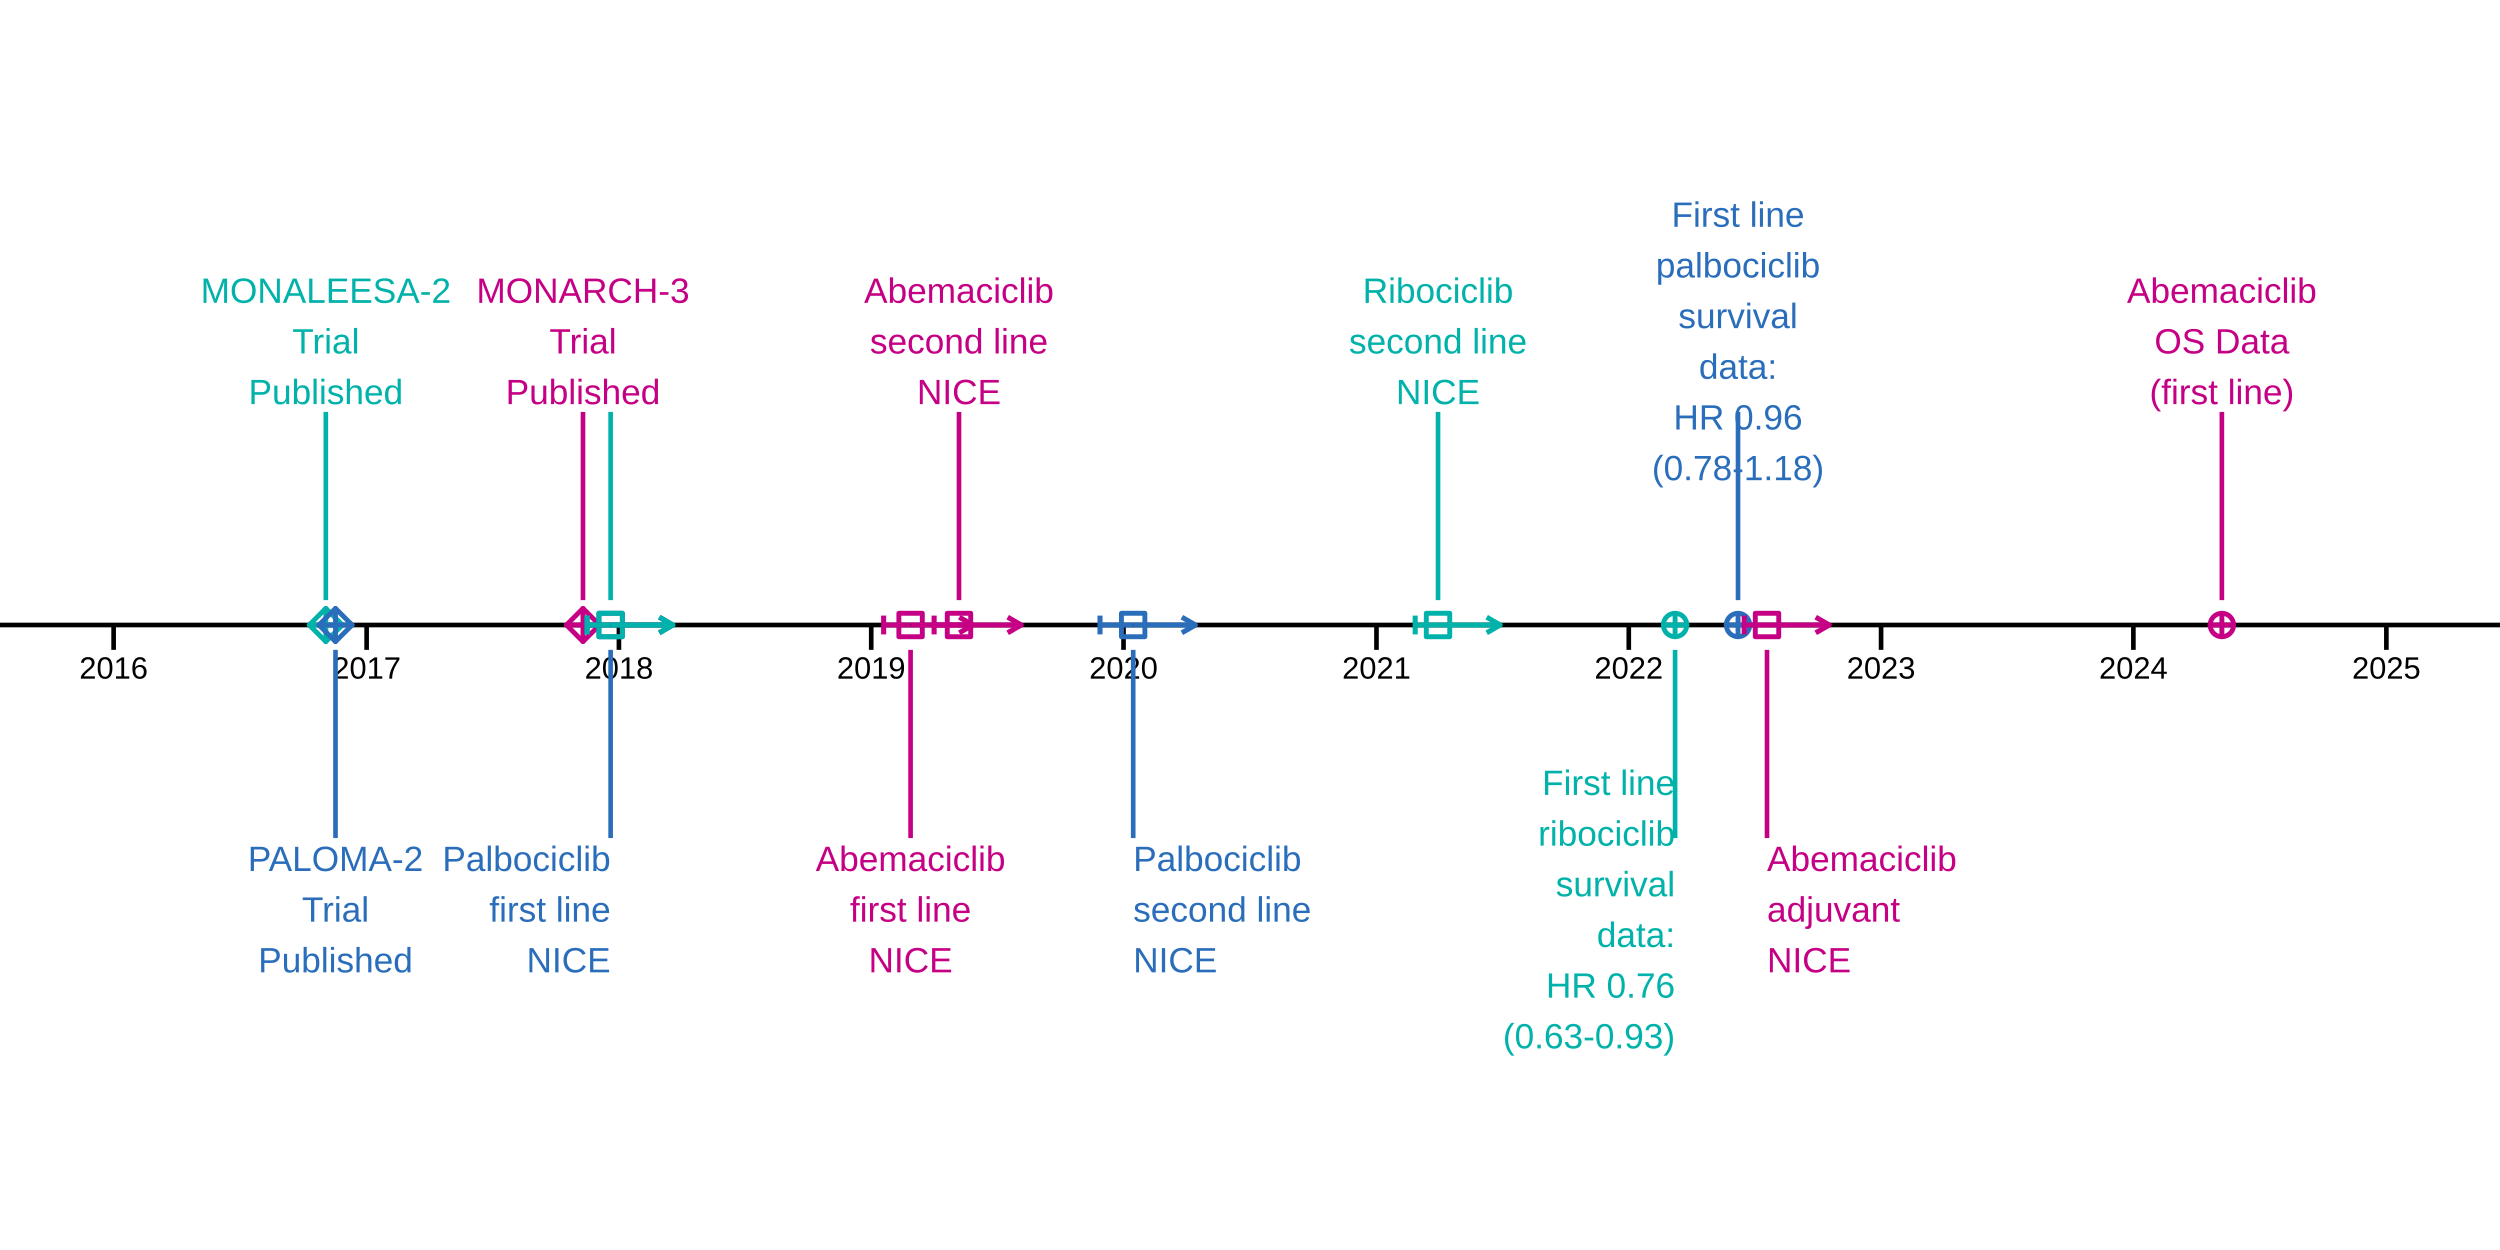
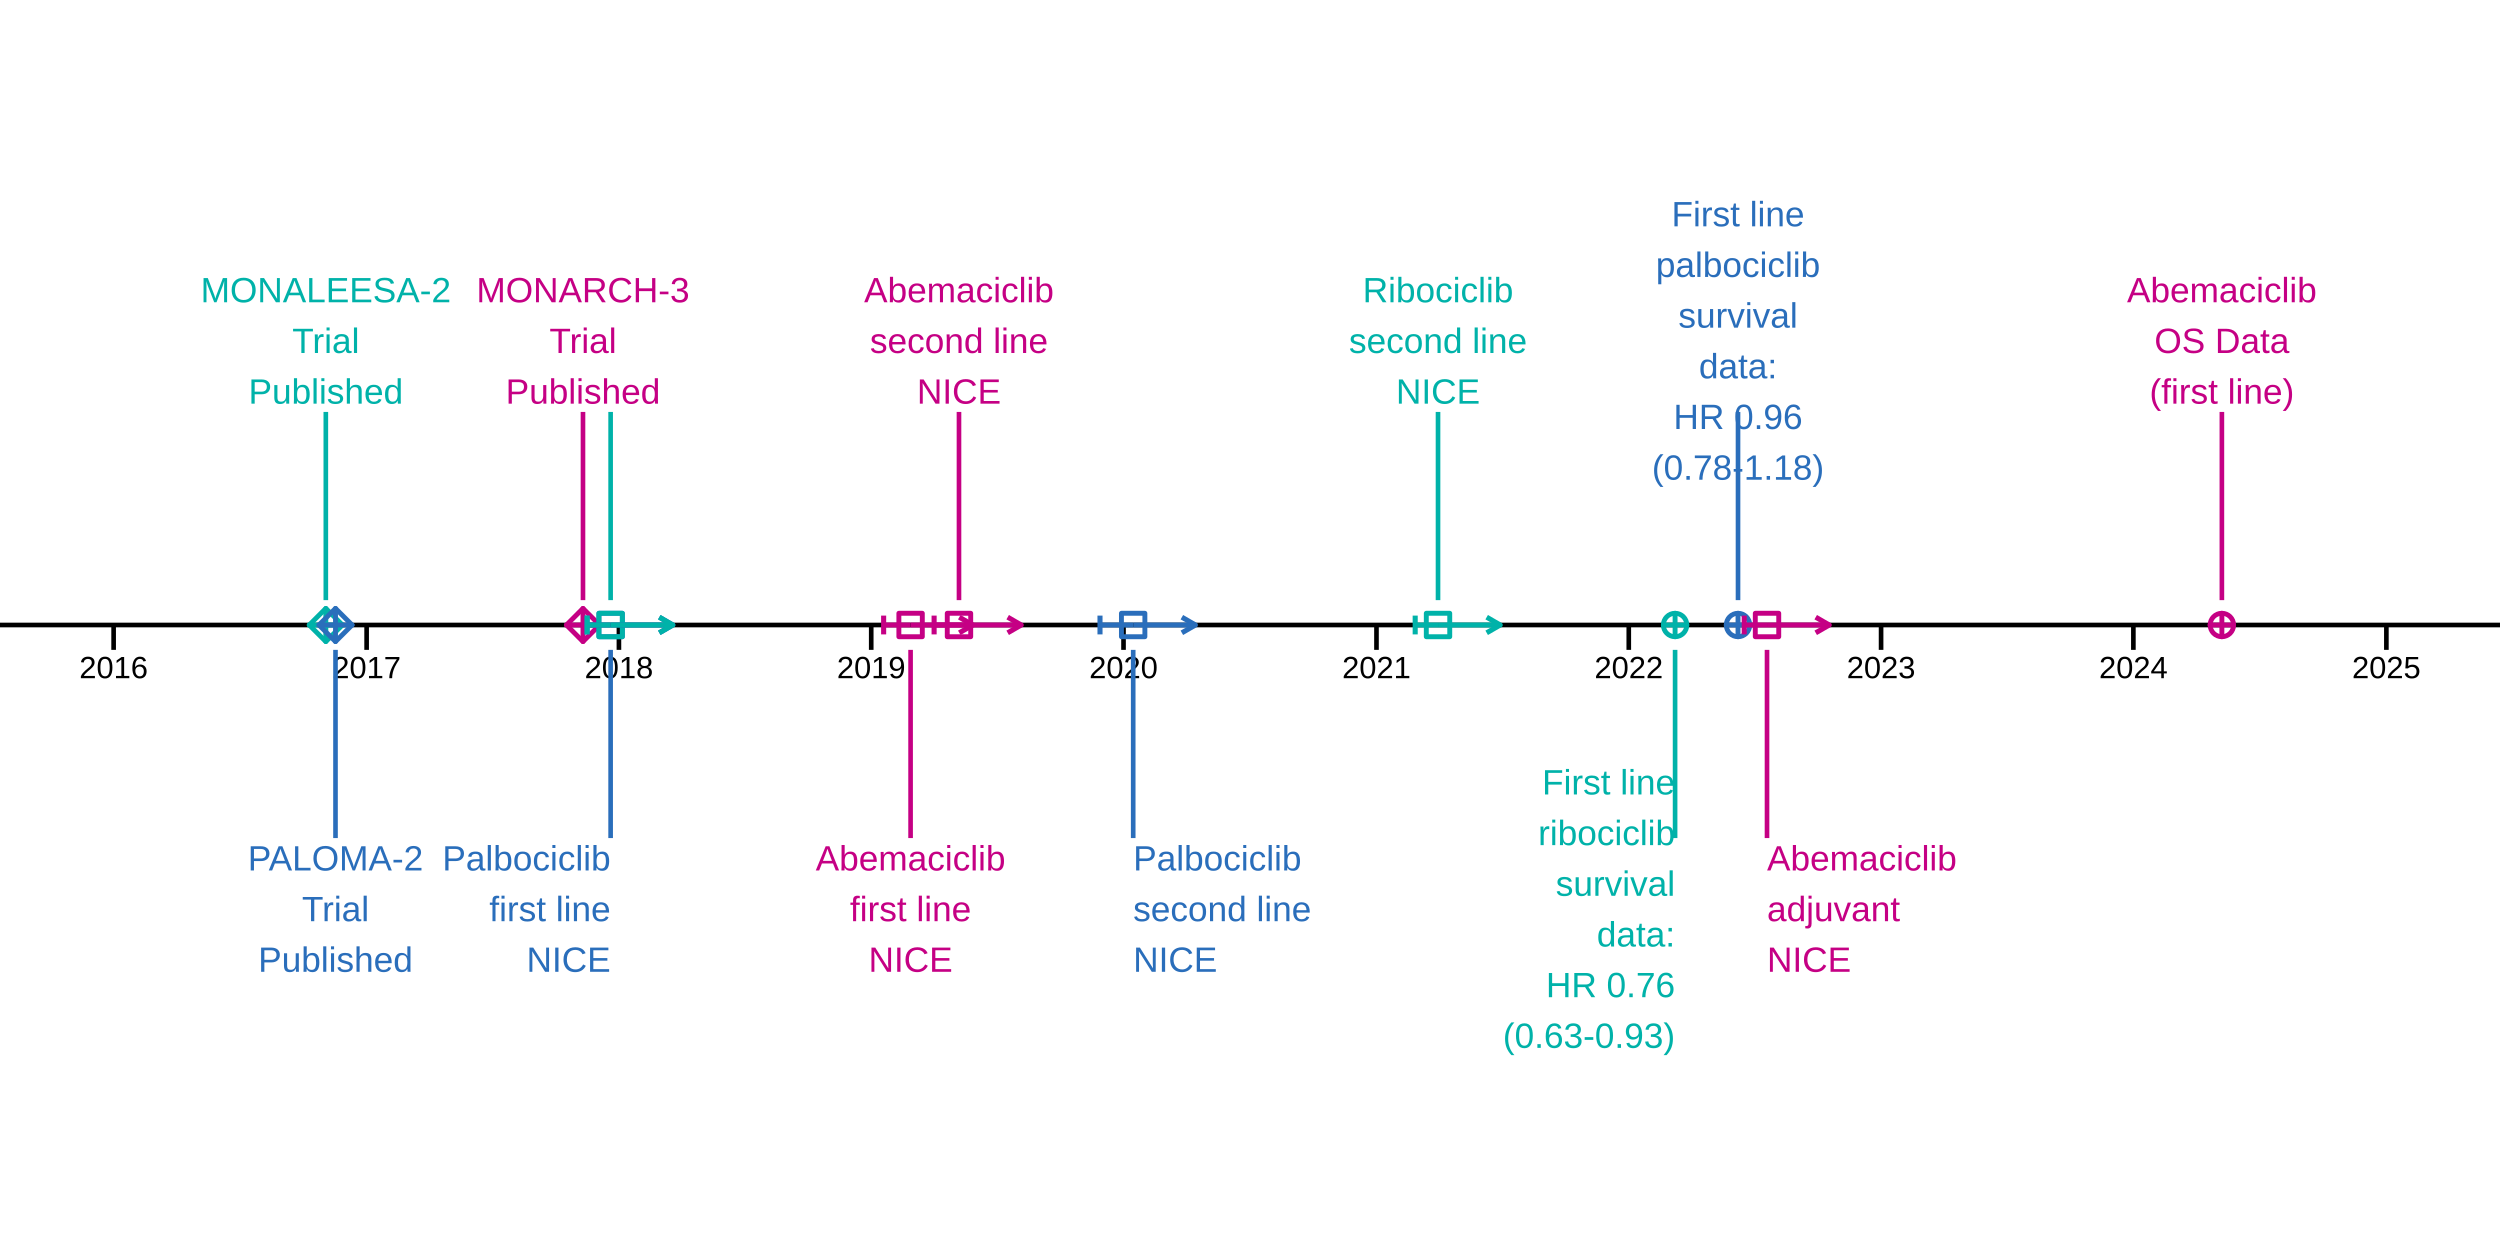
- <svg xmlns="http://www.w3.org/2000/svg" class="svglite" width="576.00pt" height="288.00pt" viewBox="0 0 576.00 288.00">
-   <defs>
-     <style type="text/css">
+ <svg xmlns="http://www.w3.org/2000/svg" width="576.00pt" height="288.00pt" viewBox="0 0 576.00 288.00">
+   <g class="svglite">
+     <defs>
+       <style type="text/css">
    .svglite line, .svglite polyline, .svglite polygon, .svglite path, .svglite rect, .svglite circle {
      fill: none;
      stroke: #000000;
      stroke-linecap: round;
      stroke-linejoin: round;
      stroke-miterlimit: 10.00;
    }
    .svglite text {
      white-space: pre;
    }
+     .svglite g.glyphgroup path {
+       fill: inherit;
+       stroke: none;
+     }
  </style>
-   </defs>
-   <rect width="100%" height="100%" style="stroke: none; fill: none;" />
-   <defs>
-     <clipPath id="cpMC4wMHw1NzYuMDB8MC4wMHwyODguMDA=">
-       <rect x="0.00" y="0.00" width="576.00" height="288.00" />
-     </clipPath>
-   </defs>
-   <g clip-path="url(#cpMC4wMHw1NzYuMDB8MC4wMHwyODguMDA=)">
-     <line x1="0.00" y1="144.00" x2="576.00" y2="144.00" style="stroke-width: 1.07; stroke-linecap: butt;" />
-     <line x1="26.18" y1="144.00" x2="26.18" y2="149.73" style="stroke-width: 1.07; stroke-linecap: butt;" />
-     <line x1="84.47" y1="144.00" x2="84.47" y2="149.73" style="stroke-width: 1.07; stroke-linecap: butt;" />
-     <line x1="142.60" y1="144.00" x2="142.60" y2="149.73" style="stroke-width: 1.07; stroke-linecap: butt;" />
-     <line x1="200.73" y1="144.00" x2="200.73" y2="149.73" style="stroke-width: 1.07; stroke-linecap: butt;" />
-     <line x1="258.86" y1="144.00" x2="258.86" y2="149.73" style="stroke-width: 1.07; stroke-linecap: butt;" />
-     <line x1="317.14" y1="144.00" x2="317.14" y2="149.73" style="stroke-width: 1.07; stroke-linecap: butt;" />
-     <line x1="375.27" y1="144.00" x2="375.27" y2="149.73" style="stroke-width: 1.07; stroke-linecap: butt;" />
-     <line x1="433.40" y1="144.00" x2="433.40" y2="149.73" style="stroke-width: 1.07; stroke-linecap: butt;" />
-     <line x1="491.53" y1="144.00" x2="491.53" y2="149.73" style="stroke-width: 1.07; stroke-linecap: butt;" />
-     <line x1="549.82" y1="144.00" x2="549.82" y2="149.73" style="stroke-width: 1.07; stroke-linecap: butt;" />
-     <text x="26.18" y="156.36" text-anchor="middle" style="font-size: 7.11px; font-family: &quot;Arial&quot;;" textLength="15.81px" lengthAdjust="spacingAndGlyphs">2016</text>
-     <text x="84.47" y="156.36" text-anchor="middle" style="font-size: 7.11px; font-family: &quot;Arial&quot;;" textLength="15.81px" lengthAdjust="spacingAndGlyphs">2017</text>
-     <text x="142.60" y="156.36" text-anchor="middle" style="font-size: 7.11px; font-family: &quot;Arial&quot;;" textLength="15.81px" lengthAdjust="spacingAndGlyphs">2018</text>
-     <text x="200.73" y="156.36" text-anchor="middle" style="font-size: 7.11px; font-family: &quot;Arial&quot;;" textLength="15.81px" lengthAdjust="spacingAndGlyphs">2019</text>
-     <text x="258.86" y="156.36" text-anchor="middle" style="font-size: 7.11px; font-family: &quot;Arial&quot;;" textLength="15.81px" lengthAdjust="spacingAndGlyphs">2020</text>
-     <text x="317.14" y="156.36" text-anchor="middle" style="font-size: 7.11px; font-family: &quot;Arial&quot;;" textLength="15.81px" lengthAdjust="spacingAndGlyphs">2021</text>
-     <text x="375.27" y="156.36" text-anchor="middle" style="font-size: 7.11px; font-family: &quot;Arial&quot;;" textLength="15.81px" lengthAdjust="spacingAndGlyphs">2022</text>
-     <text x="433.40" y="156.36" text-anchor="middle" style="font-size: 7.11px; font-family: &quot;Arial&quot;;" textLength="15.81px" lengthAdjust="spacingAndGlyphs">2023</text>
-     <text x="491.53" y="156.36" text-anchor="middle" style="font-size: 7.11px; font-family: &quot;Arial&quot;;" textLength="15.81px" lengthAdjust="spacingAndGlyphs">2024</text>
-     <text x="549.82" y="156.36" text-anchor="middle" style="font-size: 7.11px; font-family: &quot;Arial&quot;;" textLength="15.81px" lengthAdjust="spacingAndGlyphs">2025</text>
-     <line x1="71.25" y1="144.00" x2="78.89" y2="144.00" style="stroke-width: 1.13; stroke: #00B2A9;" />
-     <line x1="75.07" y1="147.82" x2="75.07" y2="140.18" style="stroke-width: 1.13; stroke: #00B2A9;" />
-     <polygon points="71.25,144.00 75.07,140.18 78.89,144.00 75.07,147.82 " style="stroke-width: 1.13; stroke: #00B2A9;" />
-     <line x1="73.48" y1="144.00" x2="81.12" y2="144.00" style="stroke-width: 1.13; stroke: #2A6EBB;" />
-     <line x1="77.30" y1="147.82" x2="77.30" y2="140.18" style="stroke-width: 1.13; stroke: #2A6EBB;" />
-     <polygon points="73.48,144.00 77.30,140.18 81.12,144.00 77.30,147.82 " style="stroke-width: 1.13; stroke: #2A6EBB;" />
-     <line x1="130.50" y1="144.00" x2="138.14" y2="144.00" style="stroke-width: 1.13; stroke: #C50084;" />
-     <line x1="134.32" y1="147.82" x2="134.32" y2="140.18" style="stroke-width: 1.13; stroke: #C50084;" />
-     <polygon points="130.50,144.00 134.32,140.18 138.14,144.00 134.32,147.82 " style="stroke-width: 1.13; stroke: #C50084;" />
-     <rect x="137.99" y="141.30" width="5.40" height="5.40" style="stroke-width: 1.13; stroke: #2A6EBB;" />
-     <rect x="137.99" y="141.30" width="5.40" height="5.40" style="stroke-width: 1.13; stroke: #00B2A9;" />
-     <rect x="207.10" y="141.30" width="5.40" height="5.40" style="stroke-width: 1.13; stroke: #C50084;" />
-     <rect x="218.25" y="141.30" width="5.40" height="5.40" style="stroke-width: 1.13; stroke: #C50084;" />
-     <rect x="258.38" y="141.30" width="5.40" height="5.40" style="stroke-width: 1.13; stroke: #2A6EBB;" />
-     <rect x="328.62" y="141.30" width="5.40" height="5.40" style="stroke-width: 1.13; stroke: #00B2A9;" />
-     <circle cx="385.94" cy="144.00" r="2.70" style="stroke-width: 1.13; stroke: #00B2A9;" />
-     <line x1="383.24" y1="144.00" x2="388.64" y2="144.00" style="stroke-width: 1.13; stroke: #00B2A9;" />
-     <line x1="385.94" y1="146.70" x2="385.94" y2="141.30" style="stroke-width: 1.13; stroke: #00B2A9;" />
-     <circle cx="400.44" cy="144.00" r="2.70" style="stroke-width: 1.13; stroke: #2A6EBB;" />
-     <line x1="397.73" y1="144.00" x2="403.14" y2="144.00" style="stroke-width: 1.13; stroke: #2A6EBB;" />
-     <line x1="400.44" y1="146.70" x2="400.44" y2="141.30" style="stroke-width: 1.13; stroke: #2A6EBB;" />
-     <rect x="404.42" y="141.30" width="5.40" height="5.40" style="stroke-width: 1.13; stroke: #C50084;" />
-     <circle cx="511.92" cy="144.00" r="2.70" style="stroke-width: 1.13; stroke: #C50084;" />
-     <line x1="509.21" y1="144.00" x2="514.62" y2="144.00" style="stroke-width: 1.13; stroke: #C50084;" />
-     <line x1="511.92" y1="146.70" x2="511.92" y2="141.30" style="stroke-width: 1.13; stroke: #C50084;" />
-     <text x="75.07" y="69.77" text-anchor="middle" style="font-size: 8.11px;fill: #00B2A9; font-family: &quot;Arial&quot;;" textLength="57.57px" lengthAdjust="spacingAndGlyphs">MONALEESA-2</text>
-     <text x="75.07" y="81.44" text-anchor="middle" style="font-size: 8.11px;fill: #00B2A9; font-family: &quot;Arial&quot;;" textLength="15.44px" lengthAdjust="spacingAndGlyphs">Trial</text>
-     <text x="75.07" y="93.12" text-anchor="middle" style="font-size: 8.11px;fill: #00B2A9; font-family: &quot;Arial&quot;;" textLength="35.55px" lengthAdjust="spacingAndGlyphs">Published</text>
-     <text x="77.30" y="200.68" text-anchor="middle" style="font-size: 8.11px;fill: #2A6EBB; font-family: &quot;Arial&quot;;" textLength="40.33px" lengthAdjust="spacingAndGlyphs">PALOMA-2</text>
-     <text x="77.30" y="212.35" text-anchor="middle" style="font-size: 8.11px;fill: #2A6EBB; font-family: &quot;Arial&quot;;" textLength="15.44px" lengthAdjust="spacingAndGlyphs">Trial</text>
-     <text x="77.30" y="224.03" text-anchor="middle" style="font-size: 8.11px;fill: #2A6EBB; font-family: &quot;Arial&quot;;" textLength="35.55px" lengthAdjust="spacingAndGlyphs">Published</text>
-     <text x="134.32" y="69.77" text-anchor="middle" style="font-size: 8.11px;fill: #C50084; font-family: &quot;Arial&quot;;" textLength="49.01px" lengthAdjust="spacingAndGlyphs">MONARCH-3</text>
-     <text x="134.32" y="81.44" text-anchor="middle" style="font-size: 8.11px;fill: #C50084; font-family: &quot;Arial&quot;;" textLength="15.44px" lengthAdjust="spacingAndGlyphs">Trial</text>
-     <text x="134.32" y="93.12" text-anchor="middle" style="font-size: 8.11px;fill: #C50084; font-family: &quot;Arial&quot;;" textLength="35.55px" lengthAdjust="spacingAndGlyphs">Published</text>
-     <text x="140.69" y="200.68" text-anchor="end" style="font-size: 8.11px;fill: #2A6EBB; font-family: &quot;Arial&quot;;" textLength="38.69px" lengthAdjust="spacingAndGlyphs">Palbociclib</text>
-     <text x="140.69" y="212.35" text-anchor="end" style="font-size: 8.11px;fill: #2A6EBB; font-family: &quot;Arial&quot;;" textLength="27.88px" lengthAdjust="spacingAndGlyphs">first line</text>
-     <text x="140.69" y="224.03" text-anchor="end" style="font-size: 8.11px;fill: #2A6EBB; font-family: &quot;Arial&quot;;" textLength="19.34px" lengthAdjust="spacingAndGlyphs">NICE</text>
-     <text x="209.80" y="200.68" text-anchor="middle" style="font-size: 8.11px;fill: #C50084; font-family: &quot;Arial&quot;;" textLength="43.63px" lengthAdjust="spacingAndGlyphs">Abemaciclib</text>
-     <text x="209.80" y="212.35" text-anchor="middle" style="font-size: 8.11px;fill: #C50084; font-family: &quot;Arial&quot;;" textLength="27.88px" lengthAdjust="spacingAndGlyphs">first line</text>
-     <text x="209.80" y="224.03" text-anchor="middle" style="font-size: 8.11px;fill: #C50084; font-family: &quot;Arial&quot;;" textLength="19.34px" lengthAdjust="spacingAndGlyphs">NICE</text>
-     <text x="220.95" y="69.77" text-anchor="middle" style="font-size: 8.11px;fill: #C50084; font-family: &quot;Arial&quot;;" textLength="43.63px" lengthAdjust="spacingAndGlyphs">Abemaciclib</text>
-     <text x="220.95" y="81.44" text-anchor="middle" style="font-size: 8.11px;fill: #C50084; font-family: &quot;Arial&quot;;" textLength="40.94px" lengthAdjust="spacingAndGlyphs">second line</text>
-     <text x="220.95" y="93.12" text-anchor="middle" style="font-size: 8.11px;fill: #C50084; font-family: &quot;Arial&quot;;" textLength="19.34px" lengthAdjust="spacingAndGlyphs">NICE</text>
-     <text x="261.09" y="200.68" style="font-size: 8.11px;fill: #2A6EBB; font-family: &quot;Arial&quot;;" textLength="38.69px" lengthAdjust="spacingAndGlyphs">Palbociclib</text>
-     <text x="261.09" y="212.35" style="font-size: 8.11px;fill: #2A6EBB; font-family: &quot;Arial&quot;;" textLength="40.94px" lengthAdjust="spacingAndGlyphs">second line</text>
-     <text x="261.09" y="224.03" style="font-size: 8.11px;fill: #2A6EBB; font-family: &quot;Arial&quot;;" textLength="19.34px" lengthAdjust="spacingAndGlyphs">NICE</text>
-     <text x="331.32" y="69.77" text-anchor="middle" style="font-size: 8.11px;fill: #00B2A9; font-family: &quot;Arial&quot;;" textLength="34.64px" lengthAdjust="spacingAndGlyphs">Ribociclib</text>
-     <text x="331.32" y="81.44" text-anchor="middle" style="font-size: 8.11px;fill: #00B2A9; font-family: &quot;Arial&quot;;" textLength="40.94px" lengthAdjust="spacingAndGlyphs">second line</text>
-     <text x="331.32" y="93.12" text-anchor="middle" style="font-size: 8.11px;fill: #00B2A9; font-family: &quot;Arial&quot;;" textLength="19.34px" lengthAdjust="spacingAndGlyphs">NICE</text>
-     <text x="385.94" y="183.16" text-anchor="end" style="font-size: 8.11px;fill: #00B2A9; font-family: &quot;Arial&quot;;" textLength="30.58px" lengthAdjust="spacingAndGlyphs">First line</text>
-     <text x="385.94" y="194.84" text-anchor="end" style="font-size: 8.11px;fill: #00B2A9; font-family: &quot;Arial&quot;;" textLength="31.49px" lengthAdjust="spacingAndGlyphs">ribociclib</text>
-     <text x="385.94" y="206.51" text-anchor="end" style="font-size: 8.11px;fill: #00B2A9; font-family: &quot;Arial&quot;;" textLength="27.43px" lengthAdjust="spacingAndGlyphs">survival</text>
-     <text x="385.94" y="218.19" text-anchor="end" style="font-size: 8.11px;fill: #00B2A9; font-family: &quot;Arial&quot;;" textLength="17.99px" lengthAdjust="spacingAndGlyphs">data:</text>
-     <text x="385.94" y="229.87" text-anchor="end" style="font-size: 8.11px;fill: #00B2A9; font-family: &quot;Arial&quot;;" textLength="29.69px" lengthAdjust="spacingAndGlyphs">HR 0.76</text>
-     <text x="385.94" y="241.55" text-anchor="end" style="font-size: 8.11px;fill: #00B2A9; font-family: &quot;Arial&quot;;" textLength="39.57px" lengthAdjust="spacingAndGlyphs">(0.63-0.93)</text>
-     <text x="400.44" y="52.25" text-anchor="middle" style="font-size: 8.11px;fill: #2A6EBB; font-family: &quot;Arial&quot;;" textLength="30.58px" lengthAdjust="spacingAndGlyphs">First line</text>
-     <text x="400.44" y="63.93" text-anchor="middle" style="font-size: 8.11px;fill: #2A6EBB; font-family: &quot;Arial&quot;;" textLength="37.79px" lengthAdjust="spacingAndGlyphs">palbociclib</text>
-     <text x="400.44" y="75.60" text-anchor="middle" style="font-size: 8.11px;fill: #2A6EBB; font-family: &quot;Arial&quot;;" textLength="27.43px" lengthAdjust="spacingAndGlyphs">survival</text>
-     <text x="400.44" y="87.28" text-anchor="middle" style="font-size: 8.11px;fill: #2A6EBB; font-family: &quot;Arial&quot;;" textLength="17.99px" lengthAdjust="spacingAndGlyphs">data:</text>
-     <text x="400.44" y="98.96" text-anchor="middle" style="font-size: 8.11px;fill: #2A6EBB; font-family: &quot;Arial&quot;;" textLength="29.69px" lengthAdjust="spacingAndGlyphs">HR 0.96</text>
-     <text x="400.44" y="110.64" text-anchor="middle" style="font-size: 8.11px;fill: #2A6EBB; font-family: &quot;Arial&quot;;" textLength="39.57px" lengthAdjust="spacingAndGlyphs">(0.78-1.18)</text>
-     <text x="407.12" y="200.68" style="font-size: 8.11px;fill: #C50084; font-family: &quot;Arial&quot;;" textLength="43.63px" lengthAdjust="spacingAndGlyphs">Abemaciclib</text>
-     <text x="407.12" y="212.35" style="font-size: 8.11px;fill: #C50084; font-family: &quot;Arial&quot;;" textLength="30.59px" lengthAdjust="spacingAndGlyphs">adjuvant</text>
-     <text x="407.12" y="224.03" style="font-size: 8.11px;fill: #C50084; font-family: &quot;Arial&quot;;" textLength="19.34px" lengthAdjust="spacingAndGlyphs">NICE</text>
-     <text x="511.92" y="69.77" text-anchor="middle" style="font-size: 8.11px;fill: #C50084; font-family: &quot;Arial&quot;;" textLength="43.63px" lengthAdjust="spacingAndGlyphs">Abemaciclib</text>
-     <text x="511.92" y="81.44" text-anchor="middle" style="font-size: 8.11px;fill: #C50084; font-family: &quot;Arial&quot;;" textLength="31.03px" lengthAdjust="spacingAndGlyphs">OS Data</text>
-     <text x="511.92" y="93.12" text-anchor="middle" style="font-size: 8.11px;fill: #C50084; font-family: &quot;Arial&quot;;" textLength="33.26px" lengthAdjust="spacingAndGlyphs">(first line)</text>
-     <line x1="75.07" y1="138.27" x2="75.07" y2="94.91" style="stroke-width: 1.07; stroke: #00B2A9; stroke-linecap: butt;" />
-     <line x1="77.30" y1="149.73" x2="77.30" y2="193.09" style="stroke-width: 1.07; stroke: #2A6EBB; stroke-linecap: butt;" />
-     <line x1="134.32" y1="138.27" x2="134.32" y2="94.91" style="stroke-width: 1.07; stroke: #C50084; stroke-linecap: butt;" />
-     <line x1="140.69" y1="149.73" x2="140.69" y2="193.09" style="stroke-width: 1.07; stroke: #2A6EBB; stroke-linecap: butt;" />
-     <line x1="140.69" y1="138.27" x2="140.69" y2="94.91" style="stroke-width: 1.07; stroke: #00B2A9; stroke-linecap: butt;" />
-     <line x1="209.80" y1="149.73" x2="209.80" y2="193.09" style="stroke-width: 1.07; stroke: #C50084; stroke-linecap: butt;" />
-     <line x1="220.95" y1="138.27" x2="220.95" y2="94.91" style="stroke-width: 1.07; stroke: #C50084; stroke-linecap: butt;" />
-     <line x1="261.09" y1="149.73" x2="261.09" y2="193.09" style="stroke-width: 1.07; stroke: #2A6EBB; stroke-linecap: butt;" />
-     <line x1="331.32" y1="138.27" x2="331.32" y2="94.91" style="stroke-width: 1.07; stroke: #00B2A9; stroke-linecap: butt;" />
-     <line x1="385.94" y1="149.73" x2="385.94" y2="193.09" style="stroke-width: 1.07; stroke: #00B2A9; stroke-linecap: butt;" />
-     <line x1="400.44" y1="138.27" x2="400.44" y2="94.91" style="stroke-width: 1.07; stroke: #2A6EBB; stroke-linecap: butt;" />
-     <line x1="407.12" y1="149.73" x2="407.12" y2="193.09" style="stroke-width: 1.07; stroke: #C50084; stroke-linecap: butt;" />
-     <line x1="511.92" y1="138.27" x2="511.92" y2="94.91" style="stroke-width: 1.07; stroke: #C50084; stroke-linecap: butt;" />
-     <line x1="140.69" y1="144.00" x2="155.02" y2="144.00" style="stroke-width: 1.17; stroke: #2A6EBB; stroke-linecap: butt;" />
-     <polyline points="151.90,145.80 155.02,144.00 151.90,142.20 " style="stroke-width: 1.17; stroke: #2A6EBB; stroke-linecap: butt;" />
-     <line x1="140.69" y1="144.00" x2="155.02" y2="144.00" style="stroke-width: 1.17; stroke: #00B2A9; stroke-linecap: butt;" />
-     <polyline points="151.90,145.80 155.02,144.00 151.90,142.20 " style="stroke-width: 1.17; stroke: #00B2A9; stroke-linecap: butt;" />
-     <line x1="209.80" y1="144.00" x2="224.14" y2="144.00" style="stroke-width: 1.17; stroke: #C50084; stroke-linecap: butt;" />
-     <polyline points="221.02,145.80 224.14,144.00 221.02,142.20 " style="stroke-width: 1.17; stroke: #C50084; stroke-linecap: butt;" />
-     <line x1="220.95" y1="144.00" x2="235.29" y2="144.00" style="stroke-width: 1.17; stroke: #C50084; stroke-linecap: butt;" />
-     <polyline points="232.17,145.80 235.29,144.00 232.17,142.20 " style="stroke-width: 1.17; stroke: #C50084; stroke-linecap: butt;" />
-     <line x1="261.09" y1="144.00" x2="275.42" y2="144.00" style="stroke-width: 1.17; stroke: #2A6EBB; stroke-linecap: butt;" />
-     <polyline points="272.30,145.80 275.42,144.00 272.30,142.20 " style="stroke-width: 1.17; stroke: #2A6EBB; stroke-linecap: butt;" />
-     <line x1="331.32" y1="144.00" x2="345.65" y2="144.00" style="stroke-width: 1.17; stroke: #00B2A9; stroke-linecap: butt;" />
-     <polyline points="342.53,145.80 345.65,144.00 342.53,142.20 " style="stroke-width: 1.17; stroke: #00B2A9; stroke-linecap: butt;" />
-     <line x1="407.12" y1="144.00" x2="421.46" y2="144.00" style="stroke-width: 1.17; stroke: #C50084; stroke-linecap: butt;" />
-     <polyline points="418.34,145.80 421.46,144.00 418.34,142.20 " style="stroke-width: 1.17; stroke: #C50084; stroke-linecap: butt;" />
-     <line x1="140.69" y1="144.00" x2="135.27" y2="144.00" style="stroke-width: 1.17; stroke: #2A6EBB; stroke-linecap: butt;" />
-     <polyline points="135.27,141.84 135.27,144.00 135.27,146.16 " style="stroke-width: 1.17; stroke: #2A6EBB; stroke-linecap: butt;" />
-     <line x1="140.69" y1="144.00" x2="135.27" y2="144.00" style="stroke-width: 1.17; stroke: #00B2A9; stroke-linecap: butt;" />
-     <polyline points="135.27,141.84 135.27,144.00 135.27,146.16 " style="stroke-width: 1.17; stroke: #00B2A9; stroke-linecap: butt;" />
-     <line x1="209.80" y1="144.00" x2="203.59" y2="144.00" style="stroke-width: 1.17; stroke: #C50084; stroke-linecap: butt;" />
-     <polyline points="203.59,141.84 203.59,144.00 203.59,146.16 " style="stroke-width: 1.17; stroke: #C50084; stroke-linecap: butt;" />
-     <line x1="220.95" y1="144.00" x2="215.22" y2="144.00" style="stroke-width: 1.17; stroke: #C50084; stroke-linecap: butt;" />
-     <polyline points="215.22,141.84 215.22,144.00 215.22,146.16 " style="stroke-width: 1.17; stroke: #C50084; stroke-linecap: butt;" />
-     <line x1="261.09" y1="144.00" x2="253.44" y2="144.00" style="stroke-width: 1.17; stroke: #2A6EBB; stroke-linecap: butt;" />
-     <polyline points="253.44,141.84 253.44,144.00 253.44,146.16 " style="stroke-width: 1.17; stroke: #2A6EBB; stroke-linecap: butt;" />
-     <line x1="331.32" y1="144.00" x2="326.06" y2="144.00" style="stroke-width: 1.17; stroke: #00B2A9; stroke-linecap: butt;" />
-     <polyline points="326.06,141.84 326.06,144.00 326.06,146.16 " style="stroke-width: 1.17; stroke: #00B2A9; stroke-linecap: butt;" />
-     <line x1="407.12" y1="144.00" x2="401.87" y2="144.00" style="stroke-width: 1.17; stroke: #C50084; stroke-linecap: butt;" />
-     <polyline points="401.87,141.84 401.87,144.00 401.87,146.16 " style="stroke-width: 1.17; stroke: #C50084; stroke-linecap: butt;" />
+     </defs>
+     <rect width="100%" height="100%" style="stroke: none; fill: none;" />
+     <defs>
+       <clipPath id="cpMC4wMHw1NzYuMDB8MC4wMHwyODguMDA=">
+         <rect x="0.00" y="0.00" width="576.00" height="288.00" />
+       </clipPath>
+     </defs>
+     <g clip-path="url(#cpMC4wMHw1NzYuMDB8MC4wMHwyODguMDA=)">
+       <rect x="0.00" y="0.00" width="576.00" height="288.00" style="stroke-width: 0.00; stroke: none;" />
+       <line x1="0" y1="144.00" x2="576.00" y2="144.00" style="stroke-width: 1.07; stroke-linecap: butt;" />
+       <line x1="26.18" y1="144.00" x2="26.18" y2="149.73" style="stroke-width: 1.07; stroke-linecap: butt;" />
+       <line x1="84.47" y1="144.00" x2="84.47" y2="149.73" style="stroke-width: 1.07; stroke-linecap: butt;" />
+       <line x1="142.60" y1="144.00" x2="142.60" y2="149.73" style="stroke-width: 1.07; stroke-linecap: butt;" />
+       <line x1="200.73" y1="144.00" x2="200.73" y2="149.73" style="stroke-width: 1.07; stroke-linecap: butt;" />
+       <line x1="258.86" y1="144.00" x2="258.86" y2="149.73" style="stroke-width: 1.07; stroke-linecap: butt;" />
+       <line x1="317.14" y1="144.00" x2="317.14" y2="149.73" style="stroke-width: 1.07; stroke-linecap: butt;" />
+       <line x1="375.27" y1="144.00" x2="375.27" y2="149.73" style="stroke-width: 1.07; stroke-linecap: butt;" />
+       <line x1="433.40" y1="144.00" x2="433.40" y2="149.73" style="stroke-width: 1.07; stroke-linecap: butt;" />
+       <line x1="491.53" y1="144.00" x2="491.53" y2="149.73" style="stroke-width: 1.07; stroke-linecap: butt;" />
+       <line x1="549.82" y1="144.00" x2="549.82" y2="149.73" style="stroke-width: 1.07; stroke-linecap: butt;" />
+       <text x="26.18" y="156.26" text-anchor="middle" style="font-size: 7.11px; font-family: &quot;Arimo&quot;;" textLength="15.81px" lengthAdjust="spacingAndGlyphs">2016</text>
+       <text x="84.47" y="156.26" text-anchor="middle" style="font-size: 7.11px; font-family: &quot;Arimo&quot;;" textLength="15.81px" lengthAdjust="spacingAndGlyphs">2017</text>
+       <text x="142.60" y="156.26" text-anchor="middle" style="font-size: 7.11px; font-family: &quot;Arimo&quot;;" textLength="15.81px" lengthAdjust="spacingAndGlyphs">2018</text>
+       <text x="200.73" y="156.26" text-anchor="middle" style="font-size: 7.11px; font-family: &quot;Arimo&quot;;" textLength="15.81px" lengthAdjust="spacingAndGlyphs">2019</text>
+       <text x="258.86" y="156.26" text-anchor="middle" style="font-size: 7.11px; font-family: &quot;Arimo&quot;;" textLength="15.81px" lengthAdjust="spacingAndGlyphs">2020</text>
+       <text x="317.14" y="156.26" text-anchor="middle" style="font-size: 7.11px; font-family: &quot;Arimo&quot;;" textLength="15.81px" lengthAdjust="spacingAndGlyphs">2021</text>
+       <text x="375.27" y="156.26" text-anchor="middle" style="font-size: 7.11px; font-family: &quot;Arimo&quot;;" textLength="15.81px" lengthAdjust="spacingAndGlyphs">2022</text>
+       <text x="433.40" y="156.26" text-anchor="middle" style="font-size: 7.11px; font-family: &quot;Arimo&quot;;" textLength="15.81px" lengthAdjust="spacingAndGlyphs">2023</text>
+       <text x="491.53" y="156.26" text-anchor="middle" style="font-size: 7.11px; font-family: &quot;Arimo&quot;;" textLength="15.81px" lengthAdjust="spacingAndGlyphs">2024</text>
+       <text x="549.82" y="156.26" text-anchor="middle" style="font-size: 7.11px; font-family: &quot;Arimo&quot;;" textLength="15.81px" lengthAdjust="spacingAndGlyphs">2025</text>
+       <line x1="71.25" y1="144.00" x2="78.89" y2="144.00" style="stroke-width: 1.13; stroke: #00B2A9;" />
+       <line x1="75.07" y1="147.82" x2="75.07" y2="140.18" style="stroke-width: 1.13; stroke: #00B2A9;" />
+       <polygon points="71.25,144.00 75.07,140.18 78.89,144.00 75.07,147.82 " style="stroke-width: 1.13; stroke: #00B2A9;" />
+       <line x1="73.48" y1="144.00" x2="81.12" y2="144.00" style="stroke-width: 1.13; stroke: #2A6EBB;" />
+       <line x1="77.30" y1="147.82" x2="77.30" y2="140.18" style="stroke-width: 1.13; stroke: #2A6EBB;" />
+       <polygon points="73.48,144.00 77.30,140.18 81.12,144.00 77.30,147.82 " style="stroke-width: 1.13; stroke: #2A6EBB;" />
+       <line x1="130.50" y1="144.00" x2="138.14" y2="144.00" style="stroke-width: 1.13; stroke: #C50084;" />
+       <line x1="134.32" y1="147.82" x2="134.32" y2="140.18" style="stroke-width: 1.13; stroke: #C50084;" />
+       <polygon points="130.50,144.00 134.32,140.18 138.14,144.00 134.32,147.82 " style="stroke-width: 1.13; stroke: #C50084;" />
+       <rect x="137.99" y="141.30" width="5.40" height="5.40" style="stroke-width: 1.13; stroke: #2A6EBB;" />
+       <rect x="137.99" y="141.30" width="5.40" height="5.40" style="stroke-width: 1.13; stroke: #00B2A9;" />
+       <rect x="207.10" y="141.30" width="5.40" height="5.40" style="stroke-width: 1.13; stroke: #C50084;" />
+       <rect x="218.25" y="141.30" width="5.40" height="5.40" style="stroke-width: 1.13; stroke: #C50084;" />
+       <rect x="258.38" y="141.30" width="5.40" height="5.40" style="stroke-width: 1.13; stroke: #2A6EBB;" />
+       <rect x="328.62" y="141.30" width="5.40" height="5.40" style="stroke-width: 1.13; stroke: #00B2A9;" />
+       <circle cx="385.94" cy="144.00" r="2.70" style="stroke-width: 1.13; stroke: #00B2A9;" />
+       <line x1="383.24" y1="144.00" x2="388.64" y2="144.00" style="stroke-width: 1.13; stroke: #00B2A9;" />
+       <line x1="385.94" y1="146.70" x2="385.94" y2="141.30" style="stroke-width: 1.13; stroke: #00B2A9;" />
+       <circle cx="400.44" cy="144.00" r="2.70" style="stroke-width: 1.13; stroke: #2A6EBB;" />
+       <line x1="397.73" y1="144.00" x2="403.14" y2="144.00" style="stroke-width: 1.13; stroke: #2A6EBB;" />
+       <line x1="400.44" y1="146.70" x2="400.44" y2="141.30" style="stroke-width: 1.13; stroke: #2A6EBB;" />
+       <rect x="404.42" y="141.30" width="5.40" height="5.40" style="stroke-width: 1.13; stroke: #C50084;" />
+       <circle cx="511.92" cy="144.00" r="2.70" style="stroke-width: 1.13; stroke: #C50084;" />
+       <line x1="509.21" y1="144.00" x2="514.62" y2="144.00" style="stroke-width: 1.13; stroke: #C50084;" />
+       <line x1="511.92" y1="146.70" x2="511.92" y2="141.30" style="stroke-width: 1.13; stroke: #C50084;" />
+       <text x="75.07" y="69.65" text-anchor="middle" style="font-size: 8.11px;fill: #00B2A9; font-family: &quot;Arimo&quot;;" textLength="57.59px" lengthAdjust="spacingAndGlyphs">MONALEESA-2</text>
+       <text x="75.07" y="81.33" text-anchor="middle" style="font-size: 8.11px;fill: #00B2A9; font-family: &quot;Arimo&quot;;" textLength="15.41px" lengthAdjust="spacingAndGlyphs">Trial</text>
+       <text x="75.07" y="93.01" text-anchor="middle" style="font-size: 8.11px;fill: #00B2A9; font-family: &quot;Arimo&quot;;" textLength="35.55px" lengthAdjust="spacingAndGlyphs">Published</text>
+       <text x="77.30" y="200.56" text-anchor="middle" style="font-size: 8.11px;fill: #2A6EBB; font-family: &quot;Arimo&quot;;" textLength="40.33px" lengthAdjust="spacingAndGlyphs">PALOMA-2</text>
+       <text x="77.30" y="212.24" text-anchor="middle" style="font-size: 8.11px;fill: #2A6EBB; font-family: &quot;Arimo&quot;;" textLength="15.41px" lengthAdjust="spacingAndGlyphs">Trial</text>
+       <text x="77.30" y="223.91" text-anchor="middle" style="font-size: 8.11px;fill: #2A6EBB; font-family: &quot;Arimo&quot;;" textLength="35.55px" lengthAdjust="spacingAndGlyphs">Published</text>
+       <text x="134.32" y="69.65" text-anchor="middle" style="font-size: 8.11px;fill: #C50084; font-family: &quot;Arimo&quot;;" textLength="49.00px" lengthAdjust="spacingAndGlyphs">MONARCH-3</text>
+       <text x="134.32" y="81.33" text-anchor="middle" style="font-size: 8.11px;fill: #C50084; font-family: &quot;Arimo&quot;;" textLength="15.41px" lengthAdjust="spacingAndGlyphs">Trial</text>
+       <text x="134.32" y="93.01" text-anchor="middle" style="font-size: 8.11px;fill: #C50084; font-family: &quot;Arimo&quot;;" textLength="35.55px" lengthAdjust="spacingAndGlyphs">Published</text>
+       <text x="140.69" y="200.56" text-anchor="end" style="font-size: 8.11px;fill: #2A6EBB; font-family: &quot;Arimo&quot;;" textLength="38.69px" lengthAdjust="spacingAndGlyphs">Palbociclib</text>
+       <text x="140.69" y="212.24" text-anchor="end" style="font-size: 8.11px;fill: #2A6EBB; font-family: &quot;Arimo&quot;;" textLength="27.88px" lengthAdjust="spacingAndGlyphs">first line</text>
+       <text x="140.69" y="223.91" text-anchor="end" style="font-size: 8.11px;fill: #2A6EBB; font-family: &quot;Arimo&quot;;" textLength="19.34px" lengthAdjust="spacingAndGlyphs">NICE</text>
+       <text x="209.80" y="200.56" text-anchor="middle" style="font-size: 8.11px;fill: #C50084; font-family: &quot;Arimo&quot;;" textLength="43.62px" lengthAdjust="spacingAndGlyphs">Abemaciclib</text>
+       <text x="209.80" y="212.24" text-anchor="middle" style="font-size: 8.11px;fill: #C50084; font-family: &quot;Arimo&quot;;" textLength="27.88px" lengthAdjust="spacingAndGlyphs">first line</text>
+       <text x="209.80" y="223.91" text-anchor="middle" style="font-size: 8.11px;fill: #C50084; font-family: &quot;Arimo&quot;;" textLength="19.34px" lengthAdjust="spacingAndGlyphs">NICE</text>
+       <text x="220.95" y="69.65" text-anchor="middle" style="font-size: 8.11px;fill: #C50084; font-family: &quot;Arimo&quot;;" textLength="43.62px" lengthAdjust="spacingAndGlyphs">Abemaciclib</text>
+       <text x="220.95" y="81.33" text-anchor="middle" style="font-size: 8.11px;fill: #C50084; font-family: &quot;Arimo&quot;;" textLength="40.94px" lengthAdjust="spacingAndGlyphs">second line</text>
+       <text x="220.95" y="93.01" text-anchor="middle" style="font-size: 8.11px;fill: #C50084; font-family: &quot;Arimo&quot;;" textLength="19.34px" lengthAdjust="spacingAndGlyphs">NICE</text>
+       <text x="261.09" y="200.56" style="font-size: 8.11px;fill: #2A6EBB; font-family: &quot;Arimo&quot;;" textLength="38.69px" lengthAdjust="spacingAndGlyphs">Palbociclib</text>
+       <text x="261.09" y="212.24" style="font-size: 8.11px;fill: #2A6EBB; font-family: &quot;Arimo&quot;;" textLength="40.94px" lengthAdjust="spacingAndGlyphs">second line</text>
+       <text x="261.09" y="223.91" style="font-size: 8.11px;fill: #2A6EBB; font-family: &quot;Arimo&quot;;" textLength="19.34px" lengthAdjust="spacingAndGlyphs">NICE</text>
+       <text x="331.32" y="69.65" text-anchor="middle" style="font-size: 8.11px;fill: #00B2A9; font-family: &quot;Arimo&quot;;" textLength="34.62px" lengthAdjust="spacingAndGlyphs">Ribociclib</text>
+       <text x="331.32" y="81.33" text-anchor="middle" style="font-size: 8.11px;fill: #00B2A9; font-family: &quot;Arimo&quot;;" textLength="40.94px" lengthAdjust="spacingAndGlyphs">second line</text>
+       <text x="331.32" y="93.01" text-anchor="middle" style="font-size: 8.11px;fill: #00B2A9; font-family: &quot;Arimo&quot;;" textLength="19.34px" lengthAdjust="spacingAndGlyphs">NICE</text>
+       <text x="385.94" y="183.04" text-anchor="end" style="font-size: 8.11px;fill: #00B2A9; font-family: &quot;Arimo&quot;;" textLength="30.56px" lengthAdjust="spacingAndGlyphs">First line</text>
+       <text x="385.94" y="194.72" text-anchor="end" style="font-size: 8.11px;fill: #00B2A9; font-family: &quot;Arimo&quot;;" textLength="31.47px" lengthAdjust="spacingAndGlyphs">ribociclib</text>
+       <text x="385.94" y="206.40" text-anchor="end" style="font-size: 8.11px;fill: #00B2A9; font-family: &quot;Arimo&quot;;" textLength="27.42px" lengthAdjust="spacingAndGlyphs">survival</text>
+       <text x="385.94" y="218.08" text-anchor="end" style="font-size: 8.11px;fill: #00B2A9; font-family: &quot;Arimo&quot;;" textLength="18.00px" lengthAdjust="spacingAndGlyphs">data:</text>
+       <text x="385.94" y="229.75" text-anchor="end" style="font-size: 8.11px;fill: #00B2A9; font-family: &quot;Arimo&quot;;" textLength="29.69px" lengthAdjust="spacingAndGlyphs">HR 0.76</text>
+       <text x="385.94" y="241.43" text-anchor="end" style="font-size: 8.11px;fill: #00B2A9; font-family: &quot;Arimo&quot;;" textLength="39.56px" lengthAdjust="spacingAndGlyphs">(0.63-0.93)</text>
+       <text x="400.44" y="52.14" text-anchor="middle" style="font-size: 8.11px;fill: #2A6EBB; font-family: &quot;Arimo&quot;;" textLength="30.56px" lengthAdjust="spacingAndGlyphs">First line</text>
+       <text x="400.44" y="63.81" text-anchor="middle" style="font-size: 8.11px;fill: #2A6EBB; font-family: &quot;Arimo&quot;;" textLength="37.78px" lengthAdjust="spacingAndGlyphs">palbociclib</text>
+       <text x="400.44" y="75.49" text-anchor="middle" style="font-size: 8.11px;fill: #2A6EBB; font-family: &quot;Arimo&quot;;" textLength="27.42px" lengthAdjust="spacingAndGlyphs">survival</text>
+       <text x="400.44" y="87.17" text-anchor="middle" style="font-size: 8.11px;fill: #2A6EBB; font-family: &quot;Arimo&quot;;" textLength="18.00px" lengthAdjust="spacingAndGlyphs">data:</text>
+       <text x="400.44" y="98.84" text-anchor="middle" style="font-size: 8.11px;fill: #2A6EBB; font-family: &quot;Arimo&quot;;" textLength="29.69px" lengthAdjust="spacingAndGlyphs">HR 0.96</text>
+       <text x="400.44" y="110.52" text-anchor="middle" style="font-size: 8.11px;fill: #2A6EBB; font-family: &quot;Arimo&quot;;" textLength="39.56px" lengthAdjust="spacingAndGlyphs">(0.78-1.18)</text>
+       <text x="407.12" y="200.56" style="font-size: 8.11px;fill: #C50084; font-family: &quot;Arimo&quot;;" textLength="43.62px" lengthAdjust="spacingAndGlyphs">Abemaciclib</text>
+       <text x="407.12" y="212.24" style="font-size: 8.11px;fill: #C50084; font-family: &quot;Arimo&quot;;" textLength="30.59px" lengthAdjust="spacingAndGlyphs">adjuvant</text>
+       <text x="407.12" y="223.91" style="font-size: 8.11px;fill: #C50084; font-family: &quot;Arimo&quot;;" textLength="19.34px" lengthAdjust="spacingAndGlyphs">NICE</text>
+       <text x="511.92" y="69.65" text-anchor="middle" style="font-size: 8.11px;fill: #C50084; font-family: &quot;Arimo&quot;;" textLength="43.62px" lengthAdjust="spacingAndGlyphs">Abemaciclib</text>
+       <text x="511.92" y="81.33" text-anchor="middle" style="font-size: 8.11px;fill: #C50084; font-family: &quot;Arimo&quot;;" textLength="31.05px" lengthAdjust="spacingAndGlyphs">OS Data</text>
+       <text x="511.92" y="93.01" text-anchor="middle" style="font-size: 8.11px;fill: #C50084; font-family: &quot;Arimo&quot;;" textLength="33.25px" lengthAdjust="spacingAndGlyphs">(first line)</text>
+       <line x1="75.07" y1="138.27" x2="75.07" y2="94.91" style="stroke-width: 1.07; stroke: #00B2A9; stroke-linecap: butt;" />
+       <line x1="77.30" y1="149.73" x2="77.30" y2="193.09" style="stroke-width: 1.07; stroke: #2A6EBB; stroke-linecap: butt;" />
+       <line x1="134.32" y1="138.27" x2="134.32" y2="94.91" style="stroke-width: 1.07; stroke: #C50084; stroke-linecap: butt;" />
+       <line x1="140.69" y1="149.73" x2="140.69" y2="193.09" style="stroke-width: 1.07; stroke: #2A6EBB; stroke-linecap: butt;" />
+       <line x1="140.69" y1="138.27" x2="140.69" y2="94.91" style="stroke-width: 1.07; stroke: #00B2A9; stroke-linecap: butt;" />
+       <line x1="209.80" y1="149.73" x2="209.80" y2="193.09" style="stroke-width: 1.07; stroke: #C50084; stroke-linecap: butt;" />
+       <line x1="220.95" y1="138.27" x2="220.95" y2="94.91" style="stroke-width: 1.07; stroke: #C50084; stroke-linecap: butt;" />
+       <line x1="261.09" y1="149.73" x2="261.09" y2="193.09" style="stroke-width: 1.07; stroke: #2A6EBB; stroke-linecap: butt;" />
+       <line x1="331.32" y1="138.27" x2="331.32" y2="94.91" style="stroke-width: 1.07; stroke: #00B2A9; stroke-linecap: butt;" />
+       <line x1="385.94" y1="149.73" x2="385.94" y2="193.09" style="stroke-width: 1.07; stroke: #00B2A9; stroke-linecap: butt;" />
+       <line x1="400.44" y1="138.27" x2="400.44" y2="94.91" style="stroke-width: 1.07; stroke: #2A6EBB; stroke-linecap: butt;" />
+       <line x1="407.12" y1="149.73" x2="407.12" y2="193.09" style="stroke-width: 1.07; stroke: #C50084; stroke-linecap: butt;" />
+       <line x1="511.92" y1="138.27" x2="511.92" y2="94.91" style="stroke-width: 1.07; stroke: #C50084; stroke-linecap: butt;" />
+       <line x1="140.69" y1="144.00" x2="155.02" y2="144.00" style="stroke-width: 1.17; stroke: #2A6EBB; stroke-linecap: butt;" />
+       <polyline points="151.90,145.80 155.02,144.00 151.90,142.20 " style="stroke-width: 1.17; stroke: #2A6EBB; stroke-linecap: butt;" />
+       <line x1="140.69" y1="144.00" x2="155.02" y2="144.00" style="stroke-width: 1.17; stroke: #00B2A9; stroke-linecap: butt;" />
+       <polyline points="151.90,145.80 155.02,144.00 151.90,142.20 " style="stroke-width: 1.17; stroke: #00B2A9; stroke-linecap: butt;" />
+       <line x1="209.80" y1="144.00" x2="224.14" y2="144.00" style="stroke-width: 1.17; stroke: #C50084; stroke-linecap: butt;" />
+       <polyline points="221.02,145.80 224.14,144.00 221.02,142.20 " style="stroke-width: 1.17; stroke: #C50084; stroke-linecap: butt;" />
+       <line x1="220.95" y1="144.00" x2="235.29" y2="144.00" style="stroke-width: 1.17; stroke: #C50084; stroke-linecap: butt;" />
+       <polyline points="232.17,145.80 235.29,144.00 232.17,142.20 " style="stroke-width: 1.17; stroke: #C50084; stroke-linecap: butt;" />
+       <line x1="261.09" y1="144.00" x2="275.42" y2="144.00" style="stroke-width: 1.17; stroke: #2A6EBB; stroke-linecap: butt;" />
+       <polyline points="272.30,145.80 275.42,144.00 272.30,142.20 " style="stroke-width: 1.17; stroke: #2A6EBB; stroke-linecap: butt;" />
+       <line x1="331.32" y1="144.00" x2="345.65" y2="144.00" style="stroke-width: 1.17; stroke: #00B2A9; stroke-linecap: butt;" />
+       <polyline points="342.53,145.80 345.65,144.00 342.53,142.20 " style="stroke-width: 1.17; stroke: #00B2A9; stroke-linecap: butt;" />
+       <line x1="407.12" y1="144.00" x2="421.46" y2="144.00" style="stroke-width: 1.17; stroke: #C50084; stroke-linecap: butt;" />
+       <polyline points="418.34,145.80 421.46,144.00 418.34,142.20 " style="stroke-width: 1.17; stroke: #C50084; stroke-linecap: butt;" />
+       <line x1="140.69" y1="144.00" x2="135.27" y2="144.00" style="stroke-width: 1.17; stroke: #2A6EBB; stroke-linecap: butt;" />
+       <polyline points="135.27,141.84 135.27,144.00 135.27,146.16 " style="stroke-width: 1.17; stroke: #2A6EBB; stroke-linecap: butt;" />
+       <line x1="140.69" y1="144.00" x2="135.27" y2="144.00" style="stroke-width: 1.17; stroke: #00B2A9; stroke-linecap: butt;" />
+       <polyline points="135.27,141.84 135.27,144.00 135.27,146.16 " style="stroke-width: 1.17; stroke: #00B2A9; stroke-linecap: butt;" />
+       <line x1="209.80" y1="144.00" x2="203.59" y2="144.00" style="stroke-width: 1.17; stroke: #C50084; stroke-linecap: butt;" />
+       <polyline points="203.59,141.84 203.59,144.00 203.59,146.16 " style="stroke-width: 1.17; stroke: #C50084; stroke-linecap: butt;" />
+       <line x1="220.95" y1="144.00" x2="215.22" y2="144.00" style="stroke-width: 1.17; stroke: #C50084; stroke-linecap: butt;" />
+       <polyline points="215.22,141.84 215.22,144.00 215.22,146.16 " style="stroke-width: 1.17; stroke: #C50084; stroke-linecap: butt;" />
+       <line x1="261.09" y1="144.00" x2="253.44" y2="144.00" style="stroke-width: 1.17; stroke: #2A6EBB; stroke-linecap: butt;" />
+       <polyline points="253.44,141.84 253.44,144.00 253.44,146.16 " style="stroke-width: 1.17; stroke: #2A6EBB; stroke-linecap: butt;" />
+       <line x1="331.32" y1="144.00" x2="326.06" y2="144.00" style="stroke-width: 1.17; stroke: #00B2A9; stroke-linecap: butt;" />
+       <polyline points="326.06,141.84 326.06,144.00 326.06,146.16 " style="stroke-width: 1.17; stroke: #00B2A9; stroke-linecap: butt;" />
+       <line x1="407.12" y1="144.00" x2="401.87" y2="144.00" style="stroke-width: 1.17; stroke: #C50084; stroke-linecap: butt;" />
+       <polyline points="401.87,141.84 401.87,144.00 401.87,146.16 " style="stroke-width: 1.17; stroke: #C50084; stroke-linecap: butt;" />
+     </g>
  </g>
</svg>
